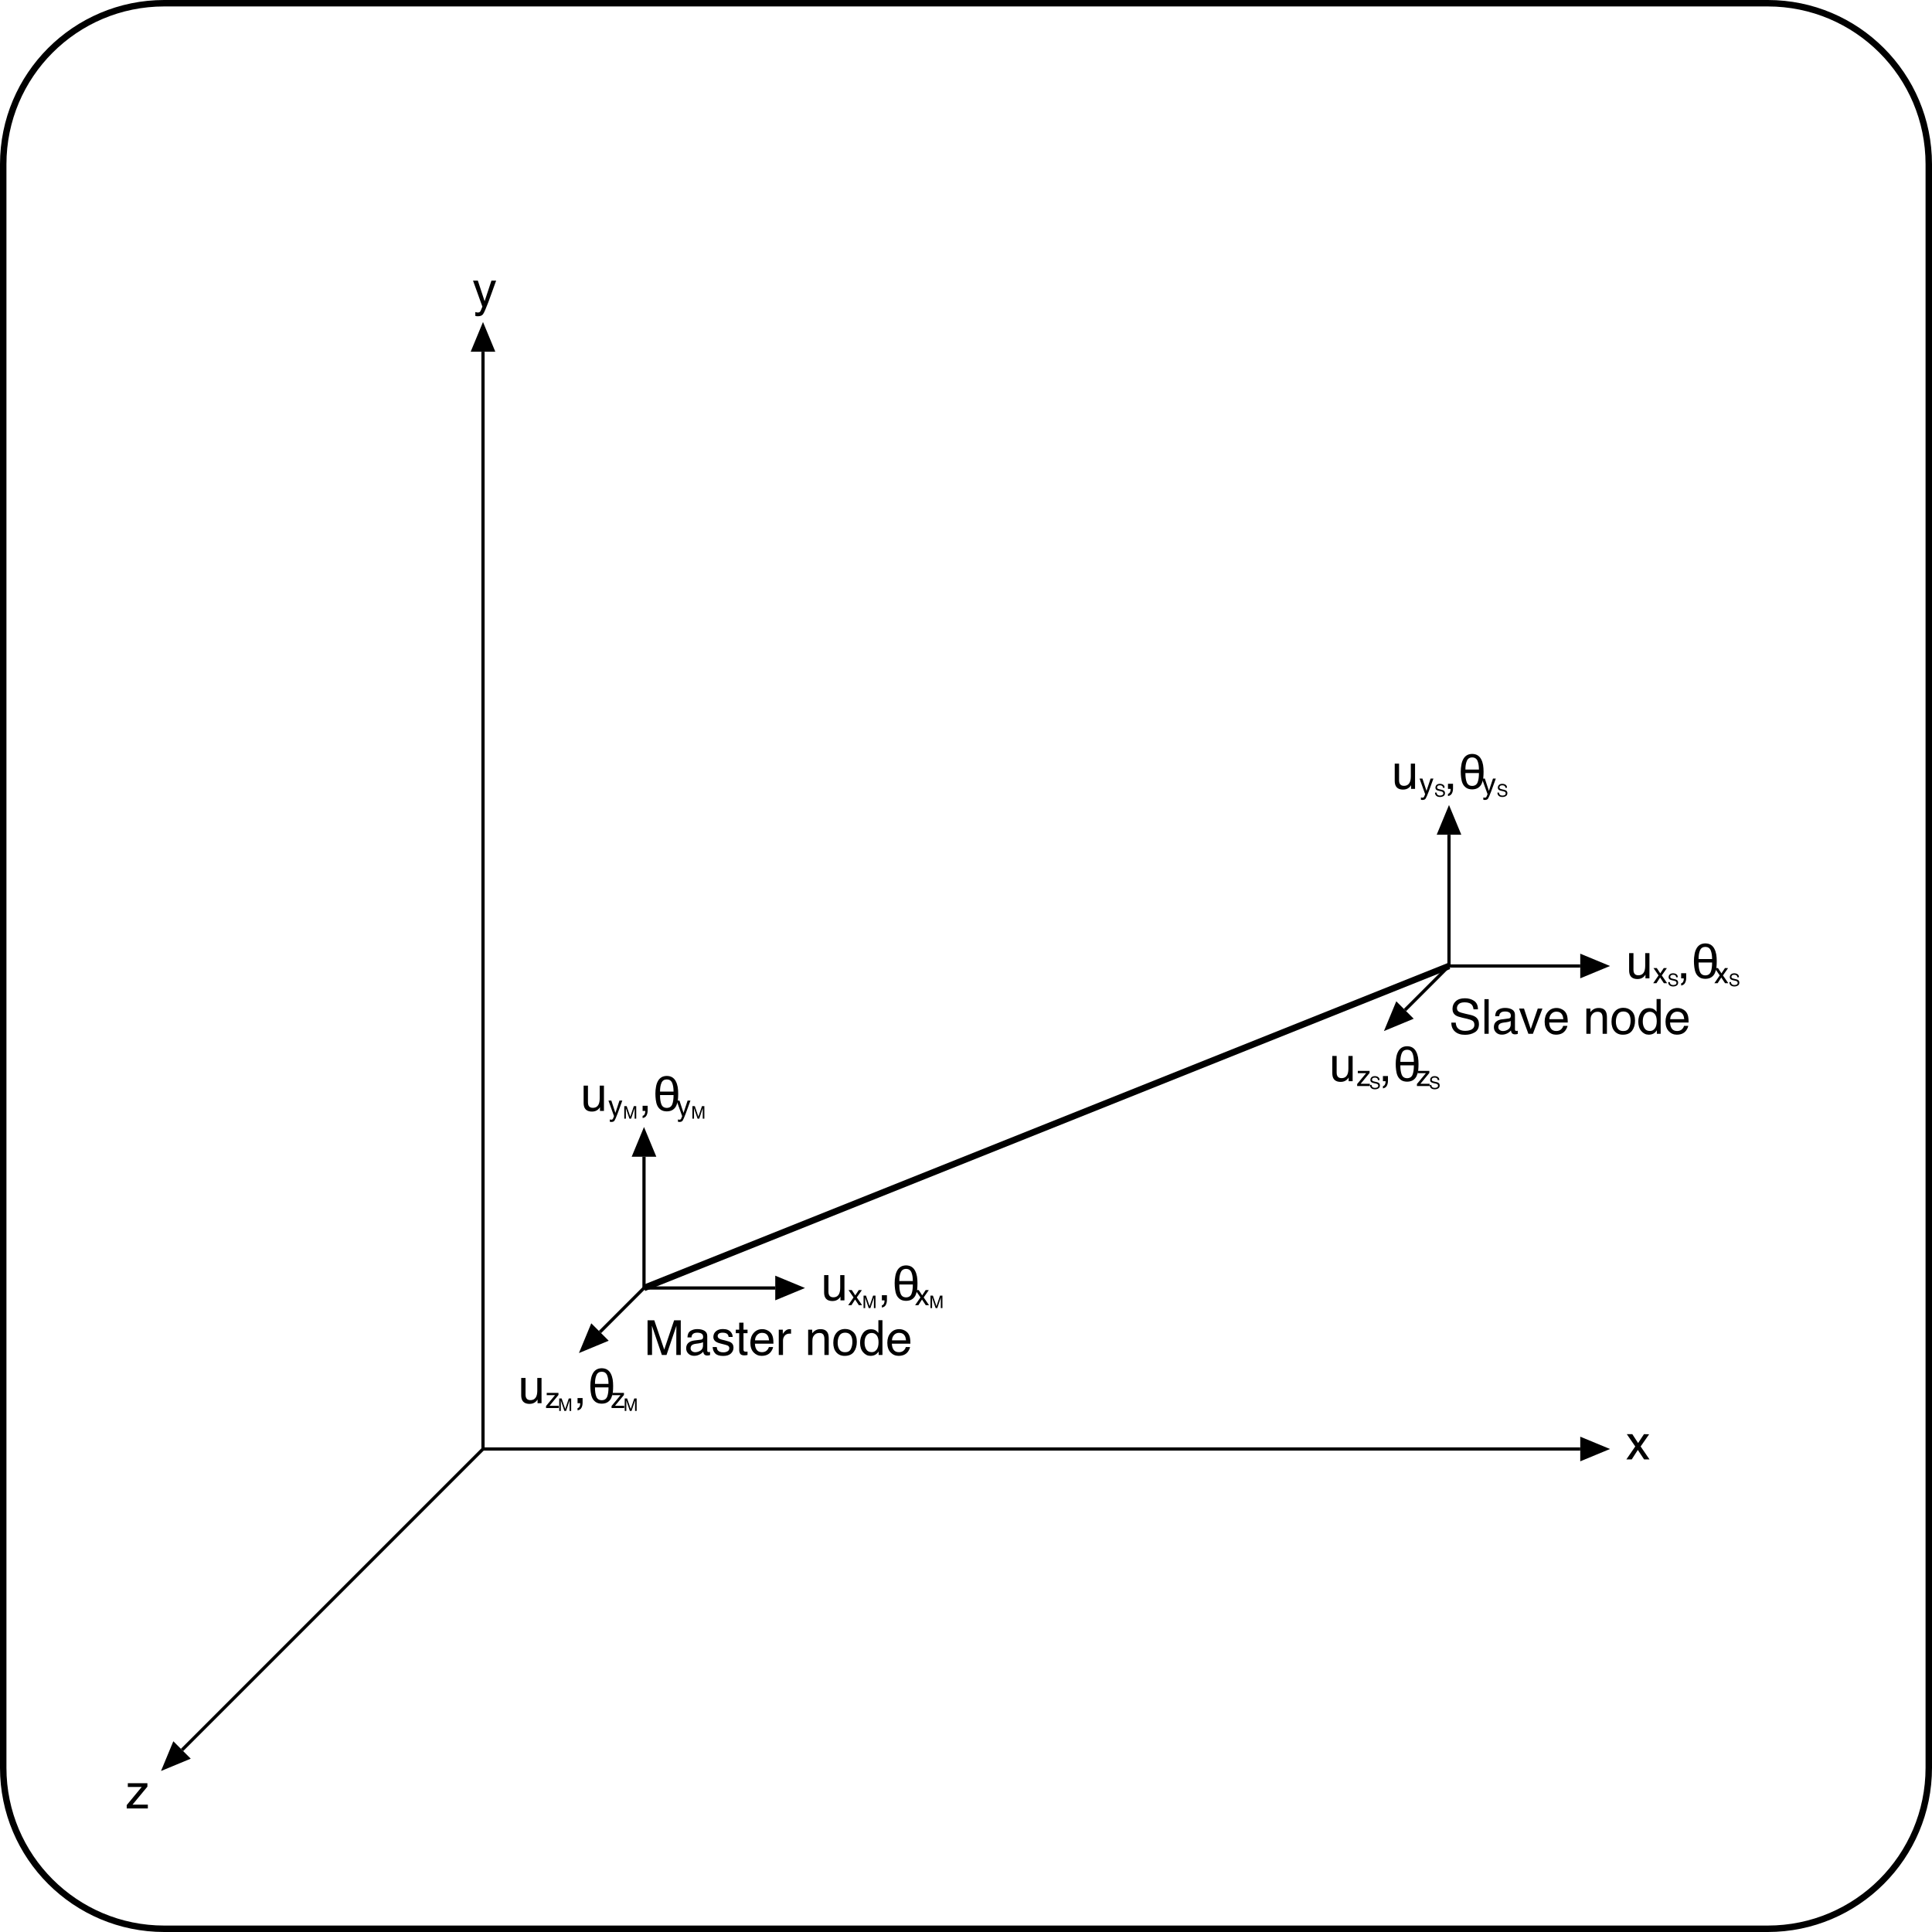
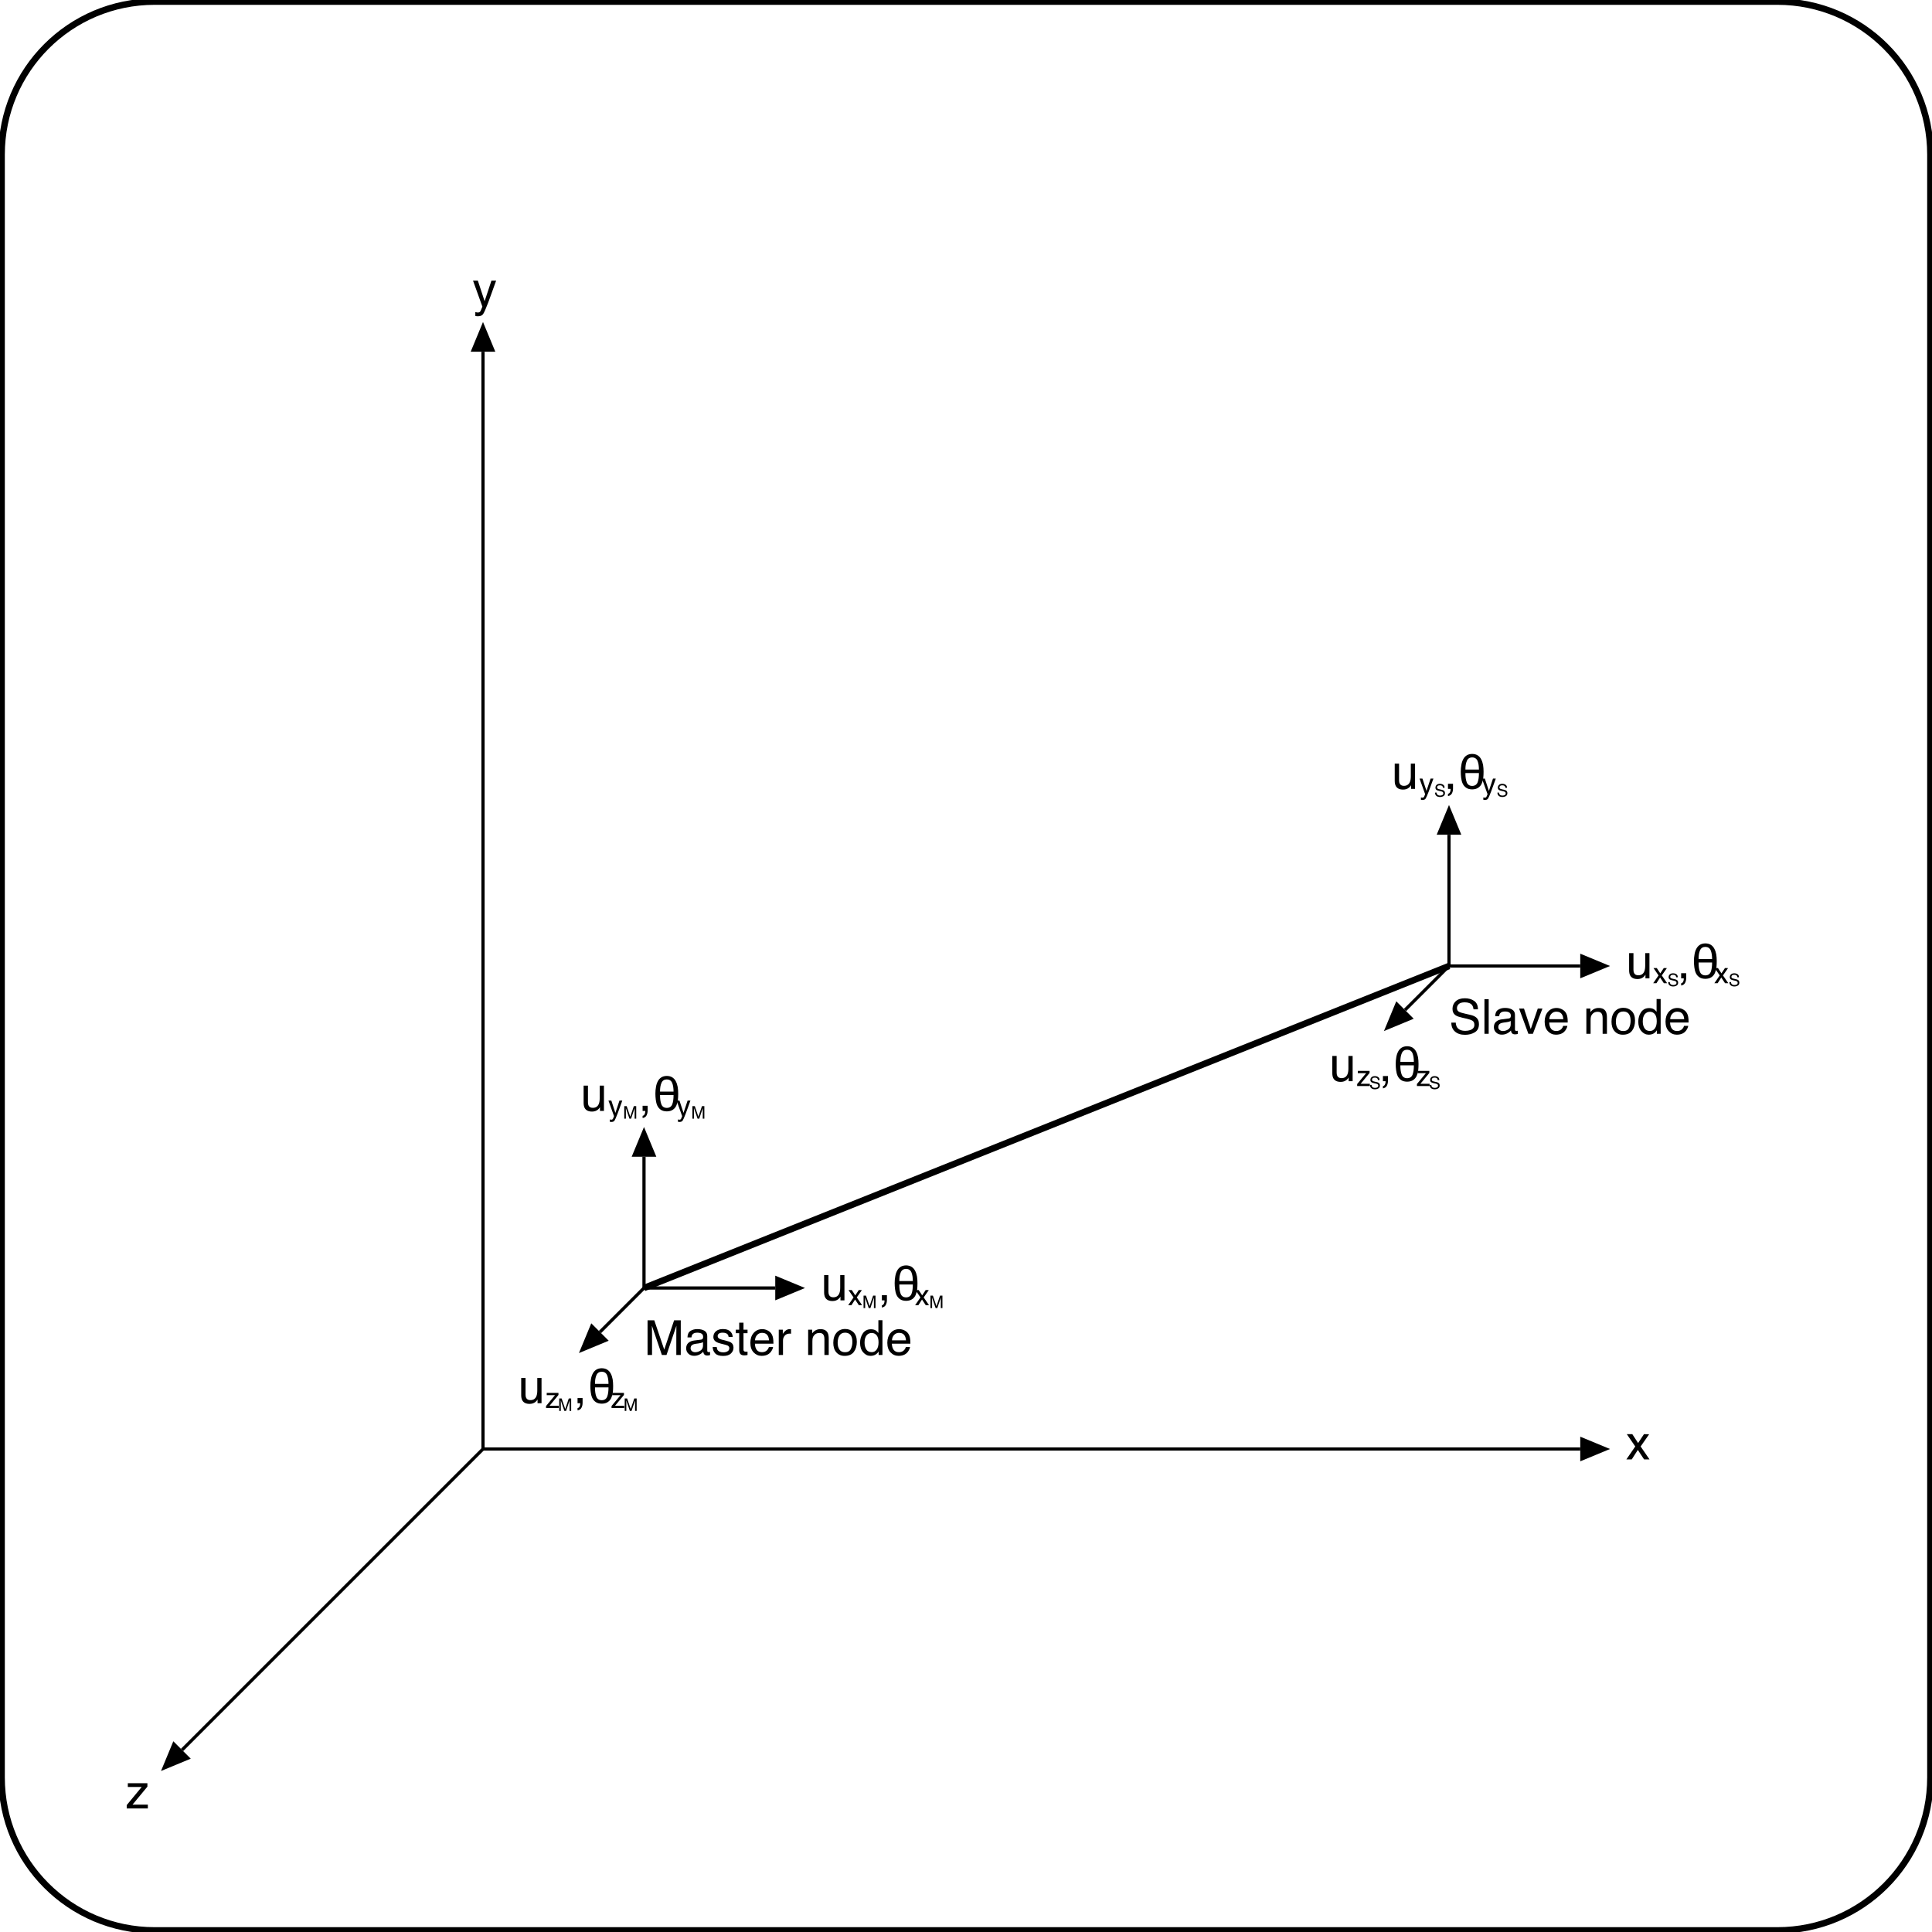
<svg xmlns="http://www.w3.org/2000/svg" xmlns:xlink="http://www.w3.org/1999/xlink" width="600pt" height="600pt" viewBox="0 0 600 600" version="1.1">
  <defs>
    <g>
-       <symbol overflow="visible" id="glyph-3258740-0">
+       <symbol overflow="visible" id="glyph-2821980-0">
        <path style="stroke:none;" d="M 0.484 0 L 0.484 -10.758 L 9.023 -10.758 L 9.023 0 Z M 7.676 -1.348 L 7.676 -9.41 L 1.832 -9.41 L 1.832 -1.348 Z M 7.676 -1.348 " />
      </symbol>
-       <symbol overflow="visible" id="glyph-3258740-1">
+       <symbol overflow="visible" id="glyph-2821980-1">
        <path style="stroke:none;" d="M 0.219 -7.844 L 1.926 -7.844 L 3.727 -5.082 L 5.551 -7.844 L 7.156 -7.809 L 4.512 -4.02 L 7.273 0 L 5.59 0 L 3.641 -2.945 L 1.75 0 L 0.082 0 L 2.844 -4.02 Z M 0.219 -7.844 " />
      </symbol>
-       <symbol overflow="visible" id="glyph-3258740-2">
+       <symbol overflow="visible" id="glyph-2821980-2">
        <path style="stroke:none;" d="M 5.867 -7.844 L 7.324 -7.844 C 7.141 -7.34 6.727 -6.195 6.086 -4.402 C 5.609 -3.055 5.207 -1.957 4.887 -1.105 C 4.125 0.895 3.586 2.117 3.273 2.555 C 2.961 2.996 2.426 3.215 1.664 3.215 C 1.477 3.215 1.336 3.207 1.234 3.195 C 1.133 3.18 1.012 3.152 0.863 3.113 L 0.863 1.91 C 1.094 1.977 1.258 2.016 1.363 2.027 C 1.465 2.043 1.555 2.051 1.633 2.051 C 1.879 2.051 2.059 2.012 2.172 1.93 C 2.285 1.848 2.383 1.75 2.461 1.633 C 2.484 1.594 2.574 1.395 2.727 1.031 C 2.875 0.672 2.984 0.402 3.055 0.227 L 0.152 -7.844 L 1.648 -7.844 L 3.75 -1.457 Z M 5.867 -7.844 " />
      </symbol>
-       <symbol overflow="visible" id="glyph-3258740-3">
+       <symbol overflow="visible" id="glyph-2821980-3">
        <path style="stroke:none;" d="M 0.383 -1.039 L 5.031 -6.664 L 0.727 -6.664 L 0.727 -7.844 L 6.805 -7.844 L 6.805 -6.766 L 2.184 -1.18 L 6.945 -1.18 L 6.945 0 L 0.383 0 Z M 0.383 -1.039 " />
      </symbol>
-       <symbol overflow="visible" id="glyph-3258740-4">
+       <symbol overflow="visible" id="glyph-2821980-4">
        <path style="stroke:none;" d="M 2.285 -7.844 L 2.285 -2.637 C 2.285 -2.234 2.348 -1.91 2.477 -1.656 C 2.711 -1.188 3.148 -0.953 3.785 -0.953 C 4.703 -0.953 5.328 -1.363 5.66 -2.184 C 5.844 -2.621 5.934 -3.227 5.934 -3.992 L 5.934 -7.844 L 7.25 -7.844 L 7.25 0 L 6.008 0 L 6.02 -1.156 C 5.848 -0.859 5.637 -0.609 5.383 -0.402 C 4.879 0.008 4.27 0.211 3.551 0.211 C 2.434 0.211 1.672 -0.16 1.266 -0.906 C 1.047 -1.309 0.938 -1.844 0.938 -2.512 L 0.938 -7.844 Z M 2.285 -7.844 " />
      </symbol>
-       <symbol overflow="visible" id="glyph-3258741-0">
+       <symbol overflow="visible" id="glyph-2821981-0">
        <path style="stroke:none;" d="M 0.484 0 L 0.484 -10.758 L 9.023 -10.758 L 9.023 0 Z M 7.676 -1.348 L 7.676 -9.41 L 1.832 -9.41 L 1.832 -1.348 Z M 7.676 -1.348 " />
      </symbol>
-       <symbol overflow="visible" id="glyph-3258741-1">
+       <symbol overflow="visible" id="glyph-2821981-1">
        <path style="stroke:none;" d="M 1.105 -10.758 L 3.195 -10.758 L 6.285 -1.664 L 9.352 -10.758 L 11.418 -10.758 L 11.418 0 L 10.035 0 L 10.035 -6.352 C 10.035 -6.57 10.039 -6.934 10.047 -7.441 C 10.059 -7.949 10.062 -8.492 10.062 -9.074 L 6.996 0 L 5.551 0 L 2.461 -9.074 L 2.461 -8.746 C 2.461 -8.48 2.469 -8.078 2.48 -7.539 C 2.492 -7 2.496 -6.605 2.496 -6.352 L 2.496 0 L 1.105 0 Z M 1.105 -10.758 " />
      </symbol>
-       <symbol overflow="visible" id="glyph-3258741-2">
+       <symbol overflow="visible" id="glyph-2821981-2">
        <path style="stroke:none;" d="M 1.977 -2.086 C 1.977 -1.707 2.117 -1.406 2.395 -1.188 C 2.672 -0.969 3.004 -0.855 3.383 -0.855 C 3.848 -0.855 4.297 -0.965 4.73 -1.18 C 5.465 -1.535 5.828 -2.117 5.828 -2.93 L 5.828 -3.992 C 5.668 -3.891 5.461 -3.805 5.207 -3.734 C 4.953 -3.668 4.703 -3.617 4.461 -3.59 L 3.664 -3.484 C 3.184 -3.422 2.824 -3.324 2.586 -3.188 C 2.18 -2.957 1.977 -2.59 1.977 -2.086 Z M 5.172 -4.754 C 5.473 -4.793 5.676 -4.918 5.777 -5.133 C 5.836 -5.25 5.867 -5.422 5.867 -5.641 C 5.867 -6.09 5.707 -6.414 5.387 -6.617 C 5.066 -6.82 4.609 -6.922 4.016 -6.922 C 3.324 -6.922 2.836 -6.734 2.547 -6.363 C 2.387 -6.16 2.281 -5.855 2.234 -5.449 L 1.004 -5.449 C 1.027 -6.414 1.34 -7.09 1.945 -7.469 C 2.547 -7.848 3.246 -8.035 4.043 -8.035 C 4.965 -8.035 5.715 -7.859 6.293 -7.508 C 6.863 -7.156 7.148 -6.609 7.148 -5.867 L 7.148 -1.348 C 7.148 -1.211 7.176 -1.102 7.234 -1.02 C 7.289 -0.938 7.406 -0.895 7.586 -0.895 C 7.645 -0.895 7.711 -0.898 7.785 -0.906 C 7.859 -0.914 7.938 -0.922 8.02 -0.938 L 8.02 0.035 C 7.816 0.094 7.66 0.133 7.551 0.148 C 7.445 0.16 7.297 0.168 7.113 0.168 C 6.656 0.168 6.328 0.008 6.125 -0.316 C 6.016 -0.484 5.941 -0.727 5.895 -1.039 C 5.625 -0.688 5.242 -0.383 4.738 -0.125 C 4.234 0.133 3.68 0.266 3.078 0.266 C 2.348 0.266 1.754 0.043 1.293 -0.398 C 0.832 -0.84 0.602 -1.395 0.602 -2.059 C 0.602 -2.785 0.828 -3.352 1.281 -3.75 C 1.734 -4.148 2.332 -4.398 3.07 -4.488 Z M 5.172 -4.754 " />
      </symbol>
-       <symbol overflow="visible" id="glyph-3258741-3">
+       <symbol overflow="visible" id="glyph-2821981-3">
        <path style="stroke:none;" d="M 1.75 -2.461 C 1.789 -2.023 1.898 -1.684 2.078 -1.449 C 2.41 -1.023 2.988 -0.812 3.809 -0.812 C 4.297 -0.812 4.727 -0.918 5.098 -1.133 C 5.469 -1.344 5.656 -1.672 5.656 -2.117 C 5.656 -2.453 5.504 -2.711 5.207 -2.887 C 5.016 -2.992 4.641 -3.117 4.078 -3.258 L 3.031 -3.523 C 2.363 -3.688 1.871 -3.875 1.555 -4.078 C 0.988 -4.438 0.703 -4.93 0.703 -5.559 C 0.703 -6.301 0.969 -6.902 1.504 -7.359 C 2.039 -7.82 2.758 -8.051 3.664 -8.051 C 4.844 -8.051 5.695 -7.703 6.219 -7.008 C 6.547 -6.57 6.703 -6.098 6.695 -5.59 L 5.449 -5.59 C 5.426 -5.887 5.32 -6.156 5.133 -6.402 C 4.832 -6.75 4.305 -6.922 3.559 -6.922 C 3.062 -6.922 2.684 -6.828 2.43 -6.637 C 2.172 -6.445 2.043 -6.195 2.043 -5.883 C 2.043 -5.539 2.211 -5.266 2.547 -5.062 C 2.742 -4.938 3.031 -4.832 3.414 -4.738 L 4.285 -4.527 C 5.23 -4.297 5.867 -4.074 6.188 -3.859 C 6.703 -3.523 6.957 -2.992 6.957 -2.27 C 6.957 -1.57 6.691 -0.969 6.164 -0.461 C 5.633 0.047 4.828 0.301 3.742 0.301 C 2.574 0.301 1.75 0.035 1.262 -0.496 C 0.777 -1.023 0.516 -1.68 0.484 -2.461 Z M 1.75 -2.461 " />
      </symbol>
-       <symbol overflow="visible" id="glyph-3258741-4">
+       <symbol overflow="visible" id="glyph-2821981-4">
        <path style="stroke:none;" d="M 1.23 -10.035 L 2.562 -10.035 L 2.562 -7.844 L 3.816 -7.844 L 3.816 -6.766 L 2.562 -6.766 L 2.562 -1.648 C 2.562 -1.375 2.656 -1.191 2.844 -1.098 C 2.945 -1.043 3.117 -1.02 3.355 -1.02 C 3.418 -1.02 3.484 -1.02 3.559 -1.023 C 3.633 -1.023 3.719 -1.031 3.816 -1.039 L 3.816 0 C 3.664 0.043 3.508 0.074 3.344 0.094 C 3.18 0.113 3.004 0.125 2.812 0.125 C 2.195 0.125 1.781 -0.031 1.559 -0.348 C 1.34 -0.664 1.23 -1.07 1.23 -1.574 L 1.23 -6.766 L 0.168 -6.766 L 0.168 -7.844 L 1.23 -7.844 Z M 1.23 -10.035 " />
      </symbol>
-       <symbol overflow="visible" id="glyph-3258741-5">
+       <symbol overflow="visible" id="glyph-2821981-5">
        <path style="stroke:none;" d="M 4.234 -8.02 C 4.789 -8.02 5.328 -7.891 5.852 -7.629 C 6.375 -7.367 6.773 -7.027 7.047 -6.613 C 7.309 -6.219 7.484 -5.758 7.574 -5.23 C 7.652 -4.867 7.691 -4.293 7.691 -3.5 L 1.941 -3.5 C 1.965 -2.703 2.152 -2.066 2.504 -1.586 C 2.855 -1.105 3.402 -0.863 4.137 -0.863 C 4.828 -0.863 5.375 -1.09 5.785 -1.547 C 6.02 -1.809 6.188 -2.113 6.285 -2.461 L 7.582 -2.461 C 7.547 -2.172 7.434 -1.852 7.238 -1.496 C 7.047 -1.145 6.832 -0.855 6.594 -0.629 C 6.191 -0.238 5.695 0.023 5.105 0.16 C 4.789 0.238 4.43 0.277 4.027 0.277 C 3.051 0.277 2.223 -0.078 1.547 -0.789 C 0.867 -1.5 0.527 -2.492 0.527 -3.773 C 0.527 -5.031 0.867 -6.055 1.555 -6.84 C 2.238 -7.625 3.129 -8.02 4.234 -8.02 Z M 6.336 -4.547 C 6.281 -5.117 6.156 -5.578 5.961 -5.918 C 5.602 -6.555 4.996 -6.871 4.152 -6.871 C 3.547 -6.871 3.039 -6.652 2.629 -6.215 C 2.219 -5.777 2 -5.223 1.977 -4.547 Z M 6.336 -4.547 " />
      </symbol>
-       <symbol overflow="visible" id="glyph-3258741-6">
+       <symbol overflow="visible" id="glyph-2821981-6">
        <path style="stroke:none;" d="M 1.004 -7.844 L 2.258 -7.844 L 2.258 -6.488 C 2.359 -6.754 2.609 -7.074 3.012 -7.453 C 3.41 -7.832 3.871 -8.02 4.395 -8.02 C 4.418 -8.02 4.461 -8.016 4.52 -8.012 C 4.578 -8.008 4.68 -8 4.82 -7.984 L 4.82 -6.594 C 4.742 -6.605 4.668 -6.617 4.602 -6.621 C 4.535 -6.625 4.465 -6.629 4.387 -6.629 C 3.723 -6.629 3.211 -6.414 2.855 -5.988 C 2.5 -5.562 2.32 -5.07 2.32 -4.512 L 2.32 0 L 1.004 0 Z M 1.004 -7.844 " />
      </symbol>
-       <symbol overflow="visible" id="glyph-3258741-7">
+       <symbol overflow="visible" id="glyph-2821981-7">
        <g>
</g>
      </symbol>
-       <symbol overflow="visible" id="glyph-3258741-8">
+       <symbol overflow="visible" id="glyph-2821981-8">
        <path style="stroke:none;" d="M 0.969 -7.844 L 2.219 -7.844 L 2.219 -6.73 C 2.59 -7.191 2.984 -7.52 3.398 -7.719 C 3.812 -7.918 4.273 -8.02 4.781 -8.02 C 5.895 -8.02 6.648 -7.633 7.039 -6.855 C 7.254 -6.43 7.359 -5.824 7.359 -5.031 L 7.359 0 L 6.02 0 L 6.02 -4.945 C 6.02 -5.422 5.949 -5.809 5.809 -6.102 C 5.574 -6.59 5.148 -6.832 4.535 -6.832 C 4.223 -6.832 3.965 -6.801 3.766 -6.738 C 3.402 -6.633 3.086 -6.414 2.812 -6.094 C 2.594 -5.836 2.449 -5.566 2.383 -5.293 C 2.316 -5.016 2.285 -4.621 2.285 -4.109 L 2.285 0 L 0.969 0 Z M 0.969 -7.844 " />
      </symbol>
-       <symbol overflow="visible" id="glyph-3258741-9">
+       <symbol overflow="visible" id="glyph-2821981-9">
        <path style="stroke:none;" d="M 4.078 -0.852 C 4.953 -0.852 5.555 -1.18 5.879 -1.844 C 6.203 -2.504 6.363 -3.238 6.363 -4.051 C 6.363 -4.781 6.246 -5.379 6.012 -5.836 C 5.641 -6.559 5.004 -6.922 4.094 -6.922 C 3.289 -6.922 2.703 -6.613 2.336 -6 C 1.969 -5.383 1.789 -4.641 1.789 -3.773 C 1.789 -2.938 1.969 -2.242 2.336 -1.684 C 2.703 -1.129 3.285 -0.852 4.078 -0.852 Z M 4.133 -8.07 C 5.141 -8.07 5.996 -7.734 6.695 -7.062 C 7.395 -6.387 7.742 -5.395 7.742 -4.086 C 7.742 -2.82 7.434 -1.777 6.82 -0.953 C 6.203 -0.129 5.25 0.285 3.953 0.285 C 2.875 0.285 2.02 -0.078 1.383 -0.809 C 0.75 -1.539 0.434 -2.52 0.434 -3.75 C 0.434 -5.07 0.766 -6.117 1.438 -6.898 C 2.105 -7.68 3.004 -8.07 4.133 -8.07 Z M 4.133 -8.07 " />
      </symbol>
-       <symbol overflow="visible" id="glyph-3258741-10">
+       <symbol overflow="visible" id="glyph-2821981-10">
        <path style="stroke:none;" d="M 1.801 -3.832 C 1.801 -2.992 1.98 -2.289 2.336 -1.723 C 2.691 -1.156 3.266 -0.871 4.051 -0.871 C 4.66 -0.871 5.164 -1.133 5.555 -1.66 C 5.949 -2.184 6.145 -2.938 6.145 -3.918 C 6.145 -4.91 5.941 -5.645 5.539 -6.121 C 5.133 -6.598 4.633 -6.832 4.035 -6.832 C 3.371 -6.832 2.832 -6.578 2.422 -6.07 C 2.008 -5.562 1.801 -4.816 1.801 -3.832 Z M 3.785 -7.984 C 4.387 -7.984 4.891 -7.855 5.297 -7.602 C 5.531 -7.457 5.797 -7.199 6.094 -6.832 L 6.094 -10.797 L 7.359 -10.797 L 7.359 0 L 6.176 0 L 6.176 -1.09 C 5.867 -0.609 5.504 -0.258 5.082 -0.043 C 4.664 0.172 4.184 0.277 3.641 0.277 C 2.766 0.277 2.008 -0.09 1.371 -0.824 C 0.73 -1.559 0.41 -2.535 0.41 -3.758 C 0.41 -4.898 0.703 -5.891 1.285 -6.727 C 1.867 -7.562 2.703 -7.984 3.785 -7.984 Z M 3.785 -7.984 " />
      </symbol>
-       <symbol overflow="visible" id="glyph-3258741-11">
+       <symbol overflow="visible" id="glyph-2821981-11">
        <path style="stroke:none;" d="M 2.094 -3.473 C 2.129 -2.863 2.273 -2.367 2.527 -1.984 C 3.012 -1.273 3.863 -0.914 5.082 -0.914 C 5.629 -0.914 6.129 -0.992 6.578 -1.148 C 7.445 -1.453 7.883 -1.996 7.883 -2.777 C 7.883 -3.363 7.699 -3.781 7.332 -4.027 C 6.961 -4.273 6.379 -4.484 5.59 -4.664 L 4.133 -4.996 C 3.18 -5.211 2.504 -5.445 2.109 -5.707 C 1.426 -6.156 1.086 -6.828 1.086 -7.719 C 1.086 -8.688 1.418 -9.48 2.086 -10.102 C 2.758 -10.719 3.703 -11.031 4.93 -11.031 C 6.059 -11.031 7.016 -10.758 7.805 -10.215 C 8.594 -9.668 8.988 -8.797 8.988 -7.602 L 7.617 -7.602 C 7.543 -8.18 7.387 -8.621 7.148 -8.93 C 6.703 -9.492 5.949 -9.77 4.887 -9.77 C 4.027 -9.77 3.406 -9.59 3.031 -9.227 C 2.656 -8.867 2.469 -8.445 2.469 -7.969 C 2.469 -7.441 2.688 -7.055 3.129 -6.812 C 3.414 -6.656 4.066 -6.461 5.082 -6.227 L 6.594 -5.883 C 7.32 -5.715 7.883 -5.488 8.277 -5.199 C 8.961 -4.695 9.301 -3.969 9.301 -3.012 C 9.301 -1.82 8.867 -0.969 8 -0.453 C 7.133 0.059 6.129 0.316 4.98 0.316 C 3.641 0.316 2.594 -0.027 1.84 -0.711 C 1.082 -1.391 0.711 -2.309 0.727 -3.473 Z M 2.094 -3.473 " />
      </symbol>
-       <symbol overflow="visible" id="glyph-3258741-12">
+       <symbol overflow="visible" id="glyph-2821981-12">
        <path style="stroke:none;" d="M 1.004 -10.758 L 2.32 -10.758 L 2.32 0 L 1.004 0 Z M 1.004 -10.758 " />
      </symbol>
-       <symbol overflow="visible" id="glyph-3258741-13">
+       <symbol overflow="visible" id="glyph-2821981-13">
        <path style="stroke:none;" d="M 1.609 -7.844 L 3.707 -1.457 L 5.895 -7.844 L 7.34 -7.844 L 4.379 0 L 2.973 0 L 0.082 -7.844 Z M 1.609 -7.844 " />
      </symbol>
-       <symbol overflow="visible" id="glyph-3258742-0">
+       <symbol overflow="visible" id="glyph-2821982-0">
        <path style="stroke:none;" d="M 0.289 0 L 0.289 -6.457 L 5.414 -6.457 L 5.414 0 Z M 4.605 -0.809 L 4.605 -5.648 L 1.098 -5.648 L 1.098 -0.809 Z M 4.605 -0.809 " />
      </symbol>
-       <symbol overflow="visible" id="glyph-3258742-1">
+       <symbol overflow="visible" id="glyph-2821982-1">
        <path style="stroke:none;" d="M 0.133 -4.707 L 1.156 -4.707 L 2.238 -3.051 L 3.332 -4.707 L 4.293 -4.684 L 2.707 -2.414 L 4.363 0 L 3.352 0 L 2.184 -1.766 L 1.051 0 L 0.047 0 L 1.703 -2.414 Z M 0.133 -4.707 " />
      </symbol>
-       <symbol overflow="visible" id="glyph-3258742-2">
+       <symbol overflow="visible" id="glyph-2821982-2">
        <path style="stroke:none;" d="M 3.52 -4.707 L 4.395 -4.707 C 4.281 -4.406 4.035 -3.715 3.652 -2.641 C 3.363 -1.832 3.125 -1.172 2.93 -0.664 C 2.473 0.539 2.152 1.27 1.965 1.535 C 1.777 1.797 1.453 1.93 0.996 1.93 C 0.887 1.93 0.801 1.926 0.742 1.914 C 0.68 1.906 0.605 1.891 0.52 1.867 L 0.52 1.148 C 0.656 1.188 0.758 1.207 0.816 1.219 C 0.879 1.227 0.934 1.23 0.98 1.23 C 1.125 1.23 1.234 1.207 1.305 1.156 C 1.371 1.109 1.43 1.051 1.477 0.98 C 1.492 0.957 1.543 0.836 1.633 0.621 C 1.727 0.402 1.793 0.242 1.832 0.137 L 0.094 -4.707 L 0.988 -4.707 L 2.25 -0.875 Z M 3.52 -4.707 " />
      </symbol>
-       <symbol overflow="visible" id="glyph-3258742-3">
+       <symbol overflow="visible" id="glyph-2821982-3">
        <path style="stroke:none;" d="M 0.227 -0.625 L 3.02 -4 L 0.434 -4 L 0.434 -4.707 L 4.082 -4.707 L 4.082 -4.062 L 1.309 -0.707 L 4.164 -0.707 L 4.164 0 L 0.227 0 Z M 0.227 -0.625 " />
      </symbol>
-       <symbol overflow="visible" id="glyph-3258743-0">
+       <symbol overflow="visible" id="glyph-2821983-0">
        <path style="stroke:none;" d="M 0.176 0 L 0.176 -3.875 L 3.25 -3.875 L 3.25 0 Z M 2.762 -0.484 L 2.762 -3.387 L 0.66 -3.387 L 0.66 -0.484 Z M 2.762 -0.484 " />
      </symbol>
-       <symbol overflow="visible" id="glyph-3258743-1">
+       <symbol overflow="visible" id="glyph-2821983-1">
        <path style="stroke:none;" d="M 0.398 -3.875 L 1.148 -3.875 L 2.262 -0.598 L 3.367 -3.875 L 4.109 -3.875 L 4.109 0 L 3.613 0 L 3.613 -2.285 C 3.613 -2.363 3.613 -2.496 3.617 -2.68 C 3.621 -2.863 3.621 -3.059 3.621 -3.266 L 2.52 0 L 2 0 L 0.887 -3.266 L 0.887 -3.148 C 0.887 -3.055 0.887 -2.91 0.891 -2.715 C 0.895 -2.52 0.898 -2.379 0.898 -2.285 L 0.898 0 L 0.398 0 Z M 0.398 -3.875 " />
      </symbol>
-       <symbol overflow="visible" id="glyph-3258743-2">
+       <symbol overflow="visible" id="glyph-2821983-2">
        <path style="stroke:none;" d="M 0.754 -1.25 C 0.766 -1.031 0.816 -0.852 0.91 -0.715 C 1.082 -0.457 1.391 -0.328 1.828 -0.328 C 2.027 -0.328 2.207 -0.359 2.367 -0.414 C 2.68 -0.523 2.836 -0.719 2.836 -1 C 2.836 -1.211 2.77 -1.359 2.641 -1.449 C 2.508 -1.539 2.297 -1.613 2.012 -1.68 L 1.488 -1.797 C 1.145 -1.875 0.902 -1.961 0.758 -2.055 C 0.512 -2.215 0.391 -2.457 0.391 -2.777 C 0.391 -3.125 0.512 -3.414 0.75 -3.637 C 0.992 -3.859 1.332 -3.973 1.773 -3.973 C 2.18 -3.973 2.527 -3.871 2.809 -3.676 C 3.094 -3.48 3.234 -3.168 3.234 -2.738 L 2.742 -2.738 C 2.715 -2.945 2.66 -3.102 2.574 -3.215 C 2.414 -3.418 2.141 -3.516 1.758 -3.516 C 1.449 -3.516 1.227 -3.453 1.09 -3.32 C 0.957 -3.191 0.887 -3.039 0.887 -2.867 C 0.887 -2.68 0.969 -2.539 1.125 -2.453 C 1.23 -2.395 1.465 -2.324 1.828 -2.242 L 2.371 -2.117 C 2.633 -2.059 2.836 -1.977 2.98 -1.871 C 3.227 -1.691 3.348 -1.43 3.348 -1.082 C 3.348 -0.652 3.191 -0.348 2.879 -0.164 C 2.566 0.02 2.207 0.113 1.793 0.113 C 1.312 0.113 0.934 -0.008 0.66 -0.254 C 0.391 -0.5 0.254 -0.832 0.262 -1.25 Z M 0.754 -1.25 " />
      </symbol>
-       <symbol overflow="visible" id="glyph-3258744-0">
+       <symbol overflow="visible" id="glyph-2821984-0">
        <path style="stroke:none;" d="M 0.484 0 L 0.484 -10.758 L 9.023 -10.758 L 9.023 0 Z M 7.676 -1.348 L 7.676 -9.41 L 1.832 -9.41 L 1.832 -1.348 Z M 7.676 -1.348 " />
      </symbol>
-       <symbol overflow="visible" id="glyph-3258744-1">
+       <symbol overflow="visible" id="glyph-2821984-1">
        <path style="stroke:none;" d="M 1.246 1.531 C 1.582 1.473 1.82 1.234 1.957 0.82 C 2.031 0.602 2.066 0.387 2.066 0.184 C 2.066 0.148 2.062 0.117 2.062 0.09 C 2.059 0.062 2.055 0.035 2.043 0 L 1.246 0 L 1.246 -1.598 L 2.812 -1.598 L 2.812 -0.117 C 2.812 0.465 2.695 0.973 2.461 1.414 C 2.227 1.852 1.82 2.125 1.246 2.227 Z M 1.246 1.531 " />
      </symbol>
-       <symbol overflow="visible" id="glyph-3258744-2">
+       <symbol overflow="visible" id="glyph-2821984-2">
        <path style="stroke:none;" d="M 6.688 -6 C 6.688 -7.098 6.543 -8 6.254 -8.703 C 5.941 -9.41 5.387 -9.77 4.594 -9.777 C 3.793 -9.77 3.238 -9.41 2.938 -8.703 C 2.629 -8 2.48 -7.098 2.492 -6 Z M 1.047 -5.355 C 1.047 -6.086 1.109 -6.777 1.23 -7.426 C 1.328 -8.074 1.516 -8.66 1.789 -9.176 C 2.055 -9.699 2.418 -10.109 2.879 -10.406 C 3.336 -10.699 3.91 -10.852 4.594 -10.863 C 5.281 -10.852 5.855 -10.699 6.312 -10.406 C 6.773 -10.109 7.133 -9.699 7.398 -9.176 C 7.668 -8.66 7.859 -8.078 7.977 -7.426 C 8.078 -6.777 8.129 -6.086 8.129 -5.355 C 8.129 -4.715 8.102 -4.074 8.043 -3.434 C 7.961 -2.797 7.797 -2.203 7.559 -1.664 C 7.328 -1.137 6.977 -0.707 6.496 -0.375 C 6.012 -0.039 5.379 0.137 4.594 0.148 C 3.801 0.137 3.172 -0.035 2.703 -0.375 C 2.23 -0.707 1.871 -1.137 1.633 -1.664 C 1.395 -2.203 1.242 -2.797 1.172 -3.434 C 1.09 -4.074 1.047 -4.715 1.047 -5.355 Z M 2.492 -4.922 C 2.48 -3.719 2.621 -2.762 2.906 -2.043 C 3.191 -1.312 3.754 -0.941 4.594 -0.93 C 5.434 -0.941 5.996 -1.312 6.285 -2.043 C 6.562 -2.762 6.695 -3.719 6.688 -4.922 Z M 2.492 -4.922 " />
      </symbol>
    </g>
  </defs>
-   <g id="surface39">
+   <g id="surface36">
    <path style=" stroke:none;fill-rule:nonzero;fill:rgb(100%,100%,100%);fill-opacity:1;" d="M 300 600 L 50 600 C 22.387 600 0 577.613 0 550 L 0 50 C 0 22.387 22.387 0 50 0 L 550 0 C 577.613 0 600 22.387 600 50 L 600 550 C 600 577.613 577.613 600 550 600 Z M 300 600 " />
-     <path style="fill:none;stroke-width:2;stroke-linecap:butt;stroke-linejoin:miter;stroke:rgb(0%,0%,0%);stroke-opacity:1;stroke-miterlimit:10;" d="M 300 599 L 51 599 C 23.387 599 1 576.613 1 549 L 1 51 C 1 23.387 23.387 1 51 1 L 549 1 C 576.613 1 599 23.387 599 51 L 599 549 C 599 576.613 576.613 599 549 599 Z M 300 599 " />
+     <path style="fill:none;stroke-width:2;stroke-linecap:butt;stroke-linejoin:miter;stroke:rgb(0%,0%,0%);stroke-opacity:1;stroke-miterlimit:10;" d="M 300 599.5 L 48 599.5 C 21.766 599.5 0.5 578.234 0.5 552 L 0.5 48 C 0.5 21.766 21.766 0.5 48 0.5 L 552 0.5 C 578.234 0.5 599.5 21.766 599.5 48 L 599.5 552 C 599.5 578.234 578.234 599.5 552 599.5 Z M 300 599.5 " />
    <path style="fill:none;stroke-width:1;stroke-linecap:butt;stroke-linejoin:miter;stroke:rgb(0%,0%,0%);stroke-opacity:1;stroke-miterlimit:10;" d="M 150 450 L 490.762 450 " />
    <path style=" stroke:none;fill-rule:nonzero;fill:rgb(0%,0%,0%);fill-opacity:1;" d="M 490.762 446.172 L 500 450 L 490.762 453.828 " />
    <path style="fill:none;stroke-width:1;stroke-linecap:butt;stroke-linejoin:miter;stroke:rgb(0%,0%,0%);stroke-opacity:1;stroke-miterlimit:10;" d="M 150 450 L 150 109.238 " />
    <path style=" stroke:none;fill-rule:nonzero;fill:rgb(0%,0%,0%);fill-opacity:1;" d="M 146.172 109.238 L 150 100 L 153.828 109.238 " />
    <path style="fill:none;stroke-width:1;stroke-linecap:butt;stroke-linejoin:miter;stroke:rgb(0%,0%,0%);stroke-opacity:1;stroke-miterlimit:10;" d="M 150 450 L 56.531 543.469 " />
    <path style=" stroke:none;fill-rule:nonzero;fill:rgb(0%,0%,0%);fill-opacity:1;" d="M 59.238 546.172 L 50 550 L 53.828 540.762 " />
    <path style="fill:none;stroke-width:2;stroke-linecap:butt;stroke-linejoin:miter;stroke:rgb(0%,0%,0%);stroke-opacity:1;stroke-miterlimit:10;" d="M 200 400 L 450 300 " />
    <path style="fill:none;stroke-width:1;stroke-linecap:butt;stroke-linejoin:miter;stroke:rgb(0%,0%,0%);stroke-opacity:1;stroke-miterlimit:10;" d="M 200 400 L 240.762 400 " />
    <path style=" stroke:none;fill-rule:nonzero;fill:rgb(0%,0%,0%);fill-opacity:1;" d="M 240.762 396.172 L 250 400 L 240.762 403.828 " />
    <path style="fill:none;stroke-width:1;stroke-linecap:butt;stroke-linejoin:miter;stroke:rgb(0%,0%,0%);stroke-opacity:1;stroke-miterlimit:10;" d="M 200 400 L 200 359.238 " />
    <path style=" stroke:none;fill-rule:nonzero;fill:rgb(0%,0%,0%);fill-opacity:1;" d="M 196.172 359.238 L 200 350 L 203.828 359.238 " />
    <path style="fill:none;stroke-width:1;stroke-linecap:butt;stroke-linejoin:miter;stroke:rgb(0%,0%,0%);stroke-opacity:1;stroke-miterlimit:10;" d="M 200 400 L 186.328 413.672 " />
    <path style=" stroke:none;fill-rule:nonzero;fill:rgb(0%,0%,0%);fill-opacity:1;" d="M 189.035 416.375 L 179.797 420.203 L 183.625 410.965 " />
    <path style="fill:none;stroke-width:1;stroke-linecap:butt;stroke-linejoin:miter;stroke:rgb(0%,0%,0%);stroke-opacity:1;stroke-miterlimit:10;" d="M 450 300 L 490.762 300 " />
    <path style=" stroke:none;fill-rule:nonzero;fill:rgb(0%,0%,0%);fill-opacity:1;" d="M 490.762 296.172 L 500 300 L 490.762 303.828 " />
    <path style="fill:none;stroke-width:1;stroke-linecap:butt;stroke-linejoin:miter;stroke:rgb(0%,0%,0%);stroke-opacity:1;stroke-miterlimit:10;" d="M 450 300 L 450 259.238 " />
    <path style=" stroke:none;fill-rule:nonzero;fill:rgb(0%,0%,0%);fill-opacity:1;" d="M 446.172 259.238 L 450 250 L 453.828 259.238 " />
    <path style="fill:none;stroke-width:1;stroke-linecap:butt;stroke-linejoin:miter;stroke:rgb(0%,0%,0%);stroke-opacity:1;stroke-miterlimit:10;" d="M 450 300 L 436.328 313.672 " />
    <path style=" stroke:none;fill-rule:nonzero;fill:rgb(0%,0%,0%);fill-opacity:1;" d="M 439.035 316.375 L 429.797 320.203 L 433.625 310.965 " />
    <g style="fill:rgb(0%,0%,0%);fill-opacity:1;">
-       <use xlink:href="#glyph-3258740-1" x="505" y="453.233" />
-     </g>
-     <g style="fill:rgb(0%,0%,0%);fill-opacity:1;">
-       <use xlink:href="#glyph-3258740-2" x="146.752" y="95" />
-     </g>
-     <g style="fill:rgb(0%,0%,0%);fill-opacity:1;">
-       <use xlink:href="#glyph-3258740-3" x="38.97" y="561.63" />
-     </g>
-     <g style="fill:rgb(0%,0%,0%);fill-opacity:1;">
-       <use xlink:href="#glyph-3258741-1" x="200" y="420.796" />
-       <use xlink:href="#glyph-3258741-2" x="212.495" y="420.796" />
-       <use xlink:href="#glyph-3258741-3" x="220.837" y="420.796" />
-       <use xlink:href="#glyph-3258741-4" x="228.337" y="420.796" />
-       <use xlink:href="#glyph-3258741-5" x="232.505" y="420.796" />
-       <use xlink:href="#glyph-3258741-6" x="240.847" y="420.796" />
-       <use xlink:href="#glyph-3258741-7" x="245.842" y="420.796" />
-       <use xlink:href="#glyph-3258741-8" x="250.01" y="420.796" />
-       <use xlink:href="#glyph-3258741-9" x="258.352" y="420.796" />
-       <use xlink:href="#glyph-3258741-10" x="266.694" y="420.796" />
-       <use xlink:href="#glyph-3258741-5" x="275.037" y="420.796" />
-     </g>
-     <g style="fill:rgb(0%,0%,0%);fill-opacity:1;">
-       <use xlink:href="#glyph-3258740-4" x="255" y="403.84" />
-     </g>
-     <g style="fill:rgb(0%,0%,0%);fill-opacity:1;">
-       <use xlink:href="#glyph-3258742-1" x="263.373" y="405.34" />
-     </g>
-     <g style="fill:rgb(0%,0%,0%);fill-opacity:1;">
-       <use xlink:href="#glyph-3258743-1" x="267.787" y="406.24" />
-     </g>
-     <g style="fill:rgb(0%,0%,0%);fill-opacity:1;">
-       <use xlink:href="#glyph-3258744-1" x="272.63" y="403.84" />
-     </g>
-     <g style="fill:rgb(0%,0%,0%);fill-opacity:1;">
-       <use xlink:href="#glyph-3258744-2" x="276.8" y="403.84" />
-     </g>
-     <g style="fill:rgb(0%,0%,0%);fill-opacity:1;">
-       <use xlink:href="#glyph-3258742-1" x="284.153" y="405.34" />
-     </g>
-     <g style="fill:rgb(0%,0%,0%);fill-opacity:1;">
-       <use xlink:href="#glyph-3258743-1" x="288.567" y="406.24" />
-     </g>
-     <g style="fill:rgb(0%,0%,0%);fill-opacity:1;">
-       <use xlink:href="#glyph-3258740-4" x="180.311" y="345" />
-     </g>
-     <g style="fill:rgb(0%,0%,0%);fill-opacity:1;">
-       <use xlink:href="#glyph-3258742-2" x="188.864" y="346.5" />
-     </g>
-     <g style="fill:rgb(0%,0%,0%);fill-opacity:1;">
-       <use xlink:href="#glyph-3258743-1" x="193.476" y="347.4" />
-     </g>
-     <g style="fill:rgb(0%,0%,0%);fill-opacity:1;">
-       <use xlink:href="#glyph-3258744-1" x="198.32" y="345" />
-     </g>
-     <g style="fill:rgb(0%,0%,0%);fill-opacity:1;">
-       <use xlink:href="#glyph-3258744-2" x="202.49" y="345" />
-     </g>
-     <g style="fill:rgb(0%,0%,0%);fill-opacity:1;">
-       <use xlink:href="#glyph-3258742-2" x="210.023" y="346.5" />
-     </g>
-     <g style="fill:rgb(0%,0%,0%);fill-opacity:1;">
-       <use xlink:href="#glyph-3258743-1" x="214.634" y="347.4" />
-     </g>
-     <g style="fill:rgb(0%,0%,0%);fill-opacity:1;">
-       <use xlink:href="#glyph-3258740-4" x="160.927" y="435.778" />
-     </g>
-     <g style="fill:rgb(0%,0%,0%);fill-opacity:1;">
-       <use xlink:href="#glyph-3258742-3" x="169.354" y="437.278" />
-     </g>
-     <g style="fill:rgb(0%,0%,0%);fill-opacity:1;">
-       <use xlink:href="#glyph-3258743-1" x="173.273" y="438.178" />
-     </g>
-     <g style="fill:rgb(0%,0%,0%);fill-opacity:1;">
-       <use xlink:href="#glyph-3258744-1" x="178.117" y="435.778" />
-     </g>
-     <g style="fill:rgb(0%,0%,0%);fill-opacity:1;">
-       <use xlink:href="#glyph-3258744-2" x="182.287" y="435.778" />
-     </g>
-     <g style="fill:rgb(0%,0%,0%);fill-opacity:1;">
-       <use xlink:href="#glyph-3258742-3" x="189.694" y="437.278" />
-     </g>
-     <g style="fill:rgb(0%,0%,0%);fill-opacity:1;">
-       <use xlink:href="#glyph-3258743-1" x="193.612" y="438.178" />
-     </g>
-     <g style="fill:rgb(0%,0%,0%);fill-opacity:1;">
-       <use xlink:href="#glyph-3258741-11" x="450" y="321.052" />
-       <use xlink:href="#glyph-3258741-12" x="460.005" y="321.052" />
-       <use xlink:href="#glyph-3258741-2" x="463.337" y="321.052" />
-       <use xlink:href="#glyph-3258741-13" x="471.68" y="321.052" />
-       <use xlink:href="#glyph-3258741-5" x="479.18" y="321.052" />
-       <use xlink:href="#glyph-3258741-7" x="487.522" y="321.052" />
-       <use xlink:href="#glyph-3258741-8" x="491.689" y="321.052" />
-       <use xlink:href="#glyph-3258741-9" x="500.032" y="321.052" />
-       <use xlink:href="#glyph-3258741-10" x="508.374" y="321.052" />
-       <use xlink:href="#glyph-3258741-5" x="516.716" y="321.052" />
-     </g>
-     <g style="fill:rgb(0%,0%,0%);fill-opacity:1;">
-       <use xlink:href="#glyph-3258740-4" x="505" y="303.84" />
-     </g>
-     <g style="fill:rgb(0%,0%,0%);fill-opacity:1;">
-       <use xlink:href="#glyph-3258742-1" x="513.373" y="305.34" />
-     </g>
-     <g style="fill:rgb(0%,0%,0%);fill-opacity:1;">
-       <use xlink:href="#glyph-3258743-2" x="517.815" y="306.24" />
-     </g>
-     <g style="fill:rgb(0%,0%,0%);fill-opacity:1;">
-       <use xlink:href="#glyph-3258744-1" x="520.85" y="303.84" />
-     </g>
-     <g style="fill:rgb(0%,0%,0%);fill-opacity:1;">
-       <use xlink:href="#glyph-3258744-2" x="525.02" y="303.84" />
-     </g>
-     <g style="fill:rgb(0%,0%,0%);fill-opacity:1;">
-       <use xlink:href="#glyph-3258742-1" x="532.373" y="305.34" />
-     </g>
-     <g style="fill:rgb(0%,0%,0%);fill-opacity:1;">
-       <use xlink:href="#glyph-3258743-2" x="536.816" y="306.24" />
-     </g>
-     <g style="fill:rgb(0%,0%,0%);fill-opacity:1;">
-       <use xlink:href="#glyph-3258740-4" x="432.208" y="245" />
-     </g>
-     <g style="fill:rgb(0%,0%,0%);fill-opacity:1;">
-       <use xlink:href="#glyph-3258742-2" x="440.761" y="246.5" />
-     </g>
-     <g style="fill:rgb(0%,0%,0%);fill-opacity:1;">
-       <use xlink:href="#glyph-3258743-2" x="445.401" y="247.4" />
-     </g>
-     <g style="fill:rgb(0%,0%,0%);fill-opacity:1;">
-       <use xlink:href="#glyph-3258744-1" x="448.436" y="245" />
-     </g>
-     <g style="fill:rgb(0%,0%,0%);fill-opacity:1;">
-       <use xlink:href="#glyph-3258744-2" x="452.606" y="245" />
-     </g>
-     <g style="fill:rgb(0%,0%,0%);fill-opacity:1;">
-       <use xlink:href="#glyph-3258742-2" x="460.139" y="246.5" />
-     </g>
-     <g style="fill:rgb(0%,0%,0%);fill-opacity:1;">
-       <use xlink:href="#glyph-3258743-2" x="464.779" y="247.4" />
-     </g>
-     <g style="fill:rgb(0%,0%,0%);fill-opacity:1;">
-       <use xlink:href="#glyph-3258740-4" x="412.824" y="335.778" />
-     </g>
-     <g style="fill:rgb(0%,0%,0%);fill-opacity:1;">
-       <use xlink:href="#glyph-3258742-3" x="421.251" y="337.278" />
-     </g>
-     <g style="fill:rgb(0%,0%,0%);fill-opacity:1;">
-       <use xlink:href="#glyph-3258743-2" x="425.198" y="338.178" />
-     </g>
-     <g style="fill:rgb(0%,0%,0%);fill-opacity:1;">
-       <use xlink:href="#glyph-3258744-1" x="428.233" y="335.778" />
-     </g>
-     <g style="fill:rgb(0%,0%,0%);fill-opacity:1;">
-       <use xlink:href="#glyph-3258744-2" x="432.403" y="335.778" />
-     </g>
-     <g style="fill:rgb(0%,0%,0%);fill-opacity:1;">
-       <use xlink:href="#glyph-3258742-3" x="439.81" y="337.278" />
-     </g>
-     <g style="fill:rgb(0%,0%,0%);fill-opacity:1;">
-       <use xlink:href="#glyph-3258743-2" x="443.757" y="338.178" />
+       <use xlink:href="#glyph-2821980-1" x="505" y="453.233" />
+     </g>
+     <g style="fill:rgb(0%,0%,0%);fill-opacity:1;">
+       <use xlink:href="#glyph-2821980-2" x="146.752" y="95" />
+     </g>
+     <g style="fill:rgb(0%,0%,0%);fill-opacity:1;">
+       <use xlink:href="#glyph-2821980-3" x="38.97" y="561.63" />
+     </g>
+     <g style="fill:rgb(0%,0%,0%);fill-opacity:1;">
+       <use xlink:href="#glyph-2821981-1" x="200" y="420.796" />
+       <use xlink:href="#glyph-2821981-2" x="212.495" y="420.796" />
+       <use xlink:href="#glyph-2821981-3" x="220.837" y="420.796" />
+       <use xlink:href="#glyph-2821981-4" x="228.337" y="420.796" />
+       <use xlink:href="#glyph-2821981-5" x="232.505" y="420.796" />
+       <use xlink:href="#glyph-2821981-6" x="240.847" y="420.796" />
+       <use xlink:href="#glyph-2821981-7" x="245.842" y="420.796" />
+       <use xlink:href="#glyph-2821981-8" x="250.01" y="420.796" />
+       <use xlink:href="#glyph-2821981-9" x="258.352" y="420.796" />
+       <use xlink:href="#glyph-2821981-10" x="266.694" y="420.796" />
+       <use xlink:href="#glyph-2821981-5" x="275.037" y="420.796" />
+     </g>
+     <g style="fill:rgb(0%,0%,0%);fill-opacity:1;">
+       <use xlink:href="#glyph-2821980-4" x="255" y="403.84" />
+     </g>
+     <g style="fill:rgb(0%,0%,0%);fill-opacity:1;">
+       <use xlink:href="#glyph-2821982-1" x="263.373" y="405.34" />
+     </g>
+     <g style="fill:rgb(0%,0%,0%);fill-opacity:1;">
+       <use xlink:href="#glyph-2821983-1" x="267.787" y="406.24" />
+     </g>
+     <g style="fill:rgb(0%,0%,0%);fill-opacity:1;">
+       <use xlink:href="#glyph-2821984-1" x="272.63" y="403.84" />
+     </g>
+     <g style="fill:rgb(0%,0%,0%);fill-opacity:1;">
+       <use xlink:href="#glyph-2821984-2" x="276.8" y="403.84" />
+     </g>
+     <g style="fill:rgb(0%,0%,0%);fill-opacity:1;">
+       <use xlink:href="#glyph-2821982-1" x="284.153" y="405.34" />
+     </g>
+     <g style="fill:rgb(0%,0%,0%);fill-opacity:1;">
+       <use xlink:href="#glyph-2821983-1" x="288.567" y="406.24" />
+     </g>
+     <g style="fill:rgb(0%,0%,0%);fill-opacity:1;">
+       <use xlink:href="#glyph-2821980-4" x="180.311" y="345" />
+     </g>
+     <g style="fill:rgb(0%,0%,0%);fill-opacity:1;">
+       <use xlink:href="#glyph-2821982-2" x="188.864" y="346.5" />
+     </g>
+     <g style="fill:rgb(0%,0%,0%);fill-opacity:1;">
+       <use xlink:href="#glyph-2821983-1" x="193.476" y="347.4" />
+     </g>
+     <g style="fill:rgb(0%,0%,0%);fill-opacity:1;">
+       <use xlink:href="#glyph-2821984-1" x="198.32" y="345" />
+     </g>
+     <g style="fill:rgb(0%,0%,0%);fill-opacity:1;">
+       <use xlink:href="#glyph-2821984-2" x="202.49" y="345" />
+     </g>
+     <g style="fill:rgb(0%,0%,0%);fill-opacity:1;">
+       <use xlink:href="#glyph-2821982-2" x="210.023" y="346.5" />
+     </g>
+     <g style="fill:rgb(0%,0%,0%);fill-opacity:1;">
+       <use xlink:href="#glyph-2821983-1" x="214.634" y="347.4" />
+     </g>
+     <g style="fill:rgb(0%,0%,0%);fill-opacity:1;">
+       <use xlink:href="#glyph-2821980-4" x="160.927" y="435.778" />
+     </g>
+     <g style="fill:rgb(0%,0%,0%);fill-opacity:1;">
+       <use xlink:href="#glyph-2821982-3" x="169.354" y="437.278" />
+     </g>
+     <g style="fill:rgb(0%,0%,0%);fill-opacity:1;">
+       <use xlink:href="#glyph-2821983-1" x="173.273" y="438.178" />
+     </g>
+     <g style="fill:rgb(0%,0%,0%);fill-opacity:1;">
+       <use xlink:href="#glyph-2821984-1" x="178.117" y="435.778" />
+     </g>
+     <g style="fill:rgb(0%,0%,0%);fill-opacity:1;">
+       <use xlink:href="#glyph-2821984-2" x="182.287" y="435.778" />
+     </g>
+     <g style="fill:rgb(0%,0%,0%);fill-opacity:1;">
+       <use xlink:href="#glyph-2821982-3" x="189.694" y="437.278" />
+     </g>
+     <g style="fill:rgb(0%,0%,0%);fill-opacity:1;">
+       <use xlink:href="#glyph-2821983-1" x="193.612" y="438.178" />
+     </g>
+     <g style="fill:rgb(0%,0%,0%);fill-opacity:1;">
+       <use xlink:href="#glyph-2821981-11" x="450" y="321.052" />
+       <use xlink:href="#glyph-2821981-12" x="460.005" y="321.052" />
+       <use xlink:href="#glyph-2821981-2" x="463.337" y="321.052" />
+       <use xlink:href="#glyph-2821981-13" x="471.68" y="321.052" />
+       <use xlink:href="#glyph-2821981-5" x="479.18" y="321.052" />
+       <use xlink:href="#glyph-2821981-7" x="487.522" y="321.052" />
+       <use xlink:href="#glyph-2821981-8" x="491.689" y="321.052" />
+       <use xlink:href="#glyph-2821981-9" x="500.032" y="321.052" />
+       <use xlink:href="#glyph-2821981-10" x="508.374" y="321.052" />
+       <use xlink:href="#glyph-2821981-5" x="516.716" y="321.052" />
+     </g>
+     <g style="fill:rgb(0%,0%,0%);fill-opacity:1;">
+       <use xlink:href="#glyph-2821980-4" x="505" y="303.84" />
+     </g>
+     <g style="fill:rgb(0%,0%,0%);fill-opacity:1;">
+       <use xlink:href="#glyph-2821982-1" x="513.373" y="305.34" />
+     </g>
+     <g style="fill:rgb(0%,0%,0%);fill-opacity:1;">
+       <use xlink:href="#glyph-2821983-2" x="517.815" y="306.24" />
+     </g>
+     <g style="fill:rgb(0%,0%,0%);fill-opacity:1;">
+       <use xlink:href="#glyph-2821984-1" x="520.85" y="303.84" />
+     </g>
+     <g style="fill:rgb(0%,0%,0%);fill-opacity:1;">
+       <use xlink:href="#glyph-2821984-2" x="525.02" y="303.84" />
+     </g>
+     <g style="fill:rgb(0%,0%,0%);fill-opacity:1;">
+       <use xlink:href="#glyph-2821982-1" x="532.373" y="305.34" />
+     </g>
+     <g style="fill:rgb(0%,0%,0%);fill-opacity:1;">
+       <use xlink:href="#glyph-2821983-2" x="536.816" y="306.24" />
+     </g>
+     <g style="fill:rgb(0%,0%,0%);fill-opacity:1;">
+       <use xlink:href="#glyph-2821980-4" x="432.208" y="245" />
+     </g>
+     <g style="fill:rgb(0%,0%,0%);fill-opacity:1;">
+       <use xlink:href="#glyph-2821982-2" x="440.761" y="246.5" />
+     </g>
+     <g style="fill:rgb(0%,0%,0%);fill-opacity:1;">
+       <use xlink:href="#glyph-2821983-2" x="445.401" y="247.4" />
+     </g>
+     <g style="fill:rgb(0%,0%,0%);fill-opacity:1;">
+       <use xlink:href="#glyph-2821984-1" x="448.436" y="245" />
+     </g>
+     <g style="fill:rgb(0%,0%,0%);fill-opacity:1;">
+       <use xlink:href="#glyph-2821984-2" x="452.606" y="245" />
+     </g>
+     <g style="fill:rgb(0%,0%,0%);fill-opacity:1;">
+       <use xlink:href="#glyph-2821982-2" x="460.139" y="246.5" />
+     </g>
+     <g style="fill:rgb(0%,0%,0%);fill-opacity:1;">
+       <use xlink:href="#glyph-2821983-2" x="464.779" y="247.4" />
+     </g>
+     <g style="fill:rgb(0%,0%,0%);fill-opacity:1;">
+       <use xlink:href="#glyph-2821980-4" x="412.824" y="335.778" />
+     </g>
+     <g style="fill:rgb(0%,0%,0%);fill-opacity:1;">
+       <use xlink:href="#glyph-2821982-3" x="421.251" y="337.278" />
+     </g>
+     <g style="fill:rgb(0%,0%,0%);fill-opacity:1;">
+       <use xlink:href="#glyph-2821983-2" x="425.198" y="338.178" />
+     </g>
+     <g style="fill:rgb(0%,0%,0%);fill-opacity:1;">
+       <use xlink:href="#glyph-2821984-1" x="428.233" y="335.778" />
+     </g>
+     <g style="fill:rgb(0%,0%,0%);fill-opacity:1;">
+       <use xlink:href="#glyph-2821984-2" x="432.403" y="335.778" />
+     </g>
+     <g style="fill:rgb(0%,0%,0%);fill-opacity:1;">
+       <use xlink:href="#glyph-2821982-3" x="439.81" y="337.278" />
+     </g>
+     <g style="fill:rgb(0%,0%,0%);fill-opacity:1;">
+       <use xlink:href="#glyph-2821983-2" x="443.757" y="338.178" />
    </g>
  </g>
</svg>
